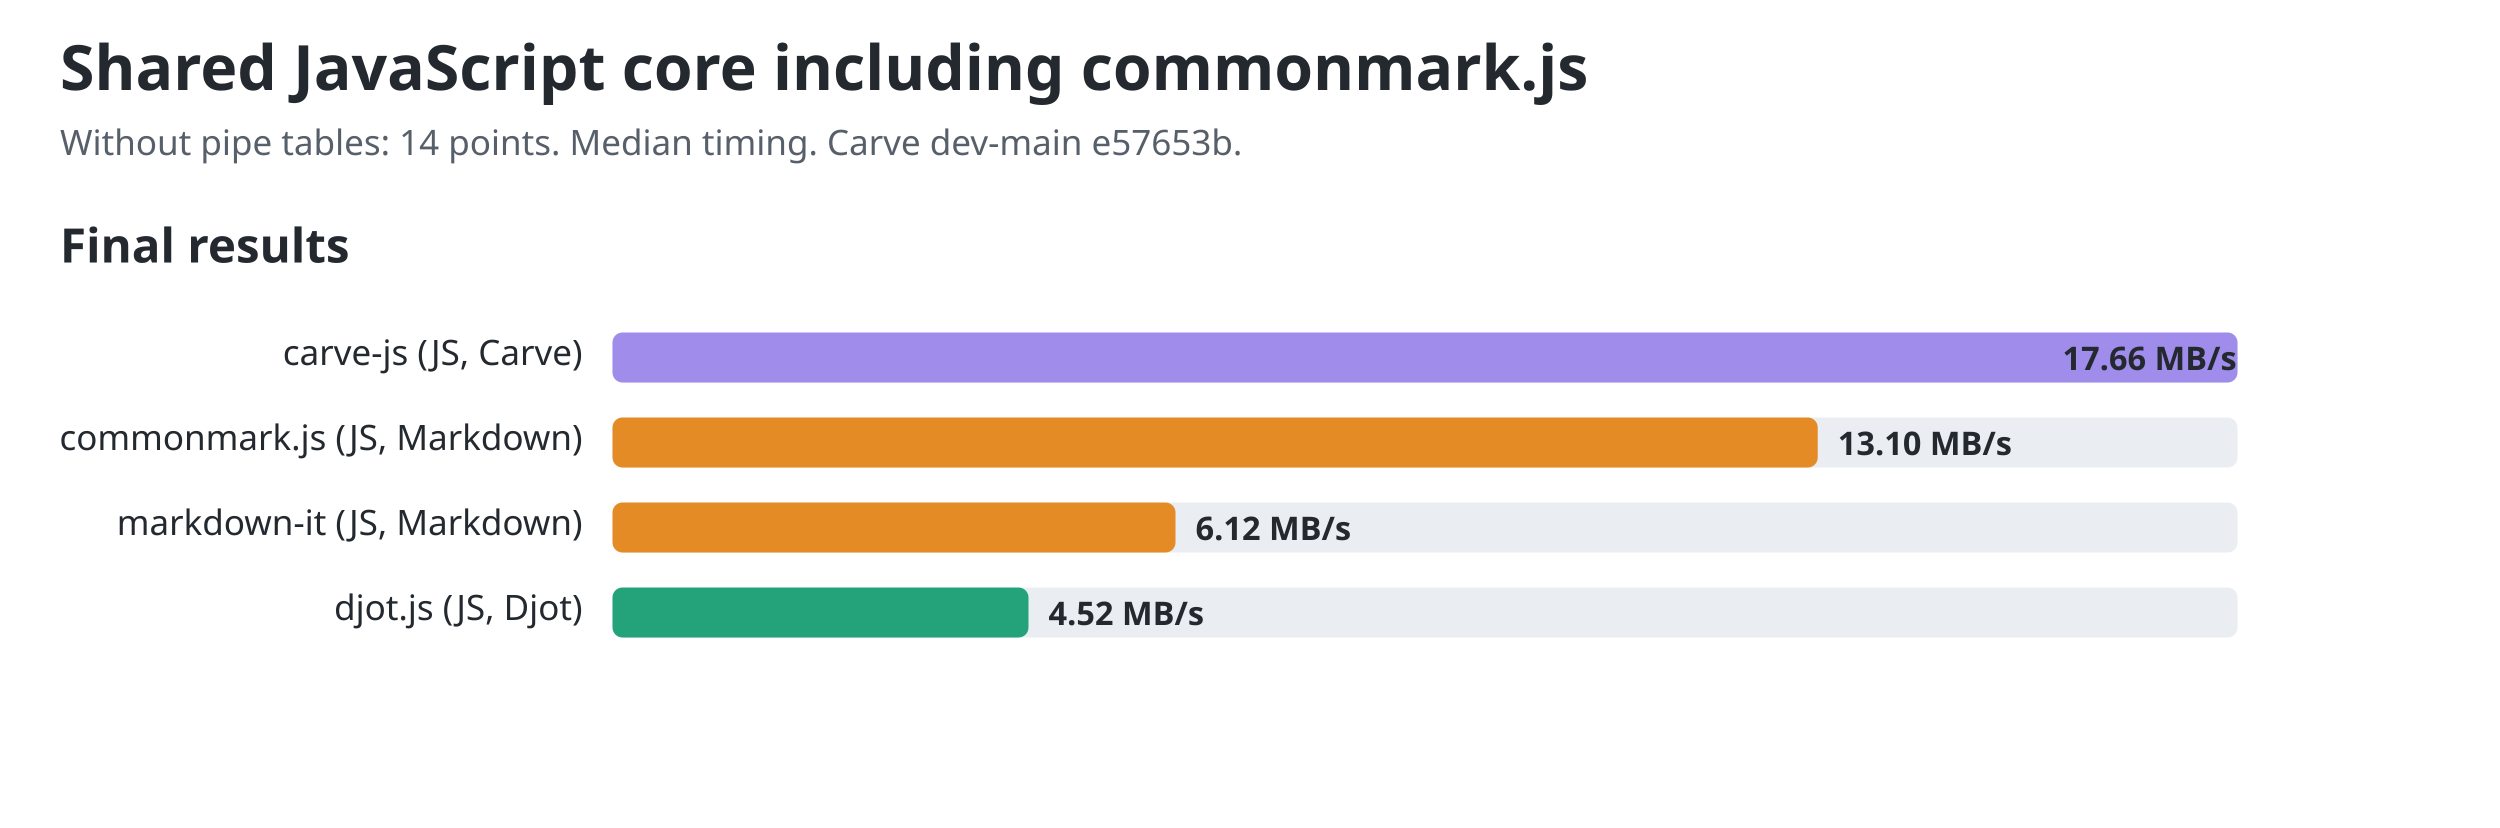
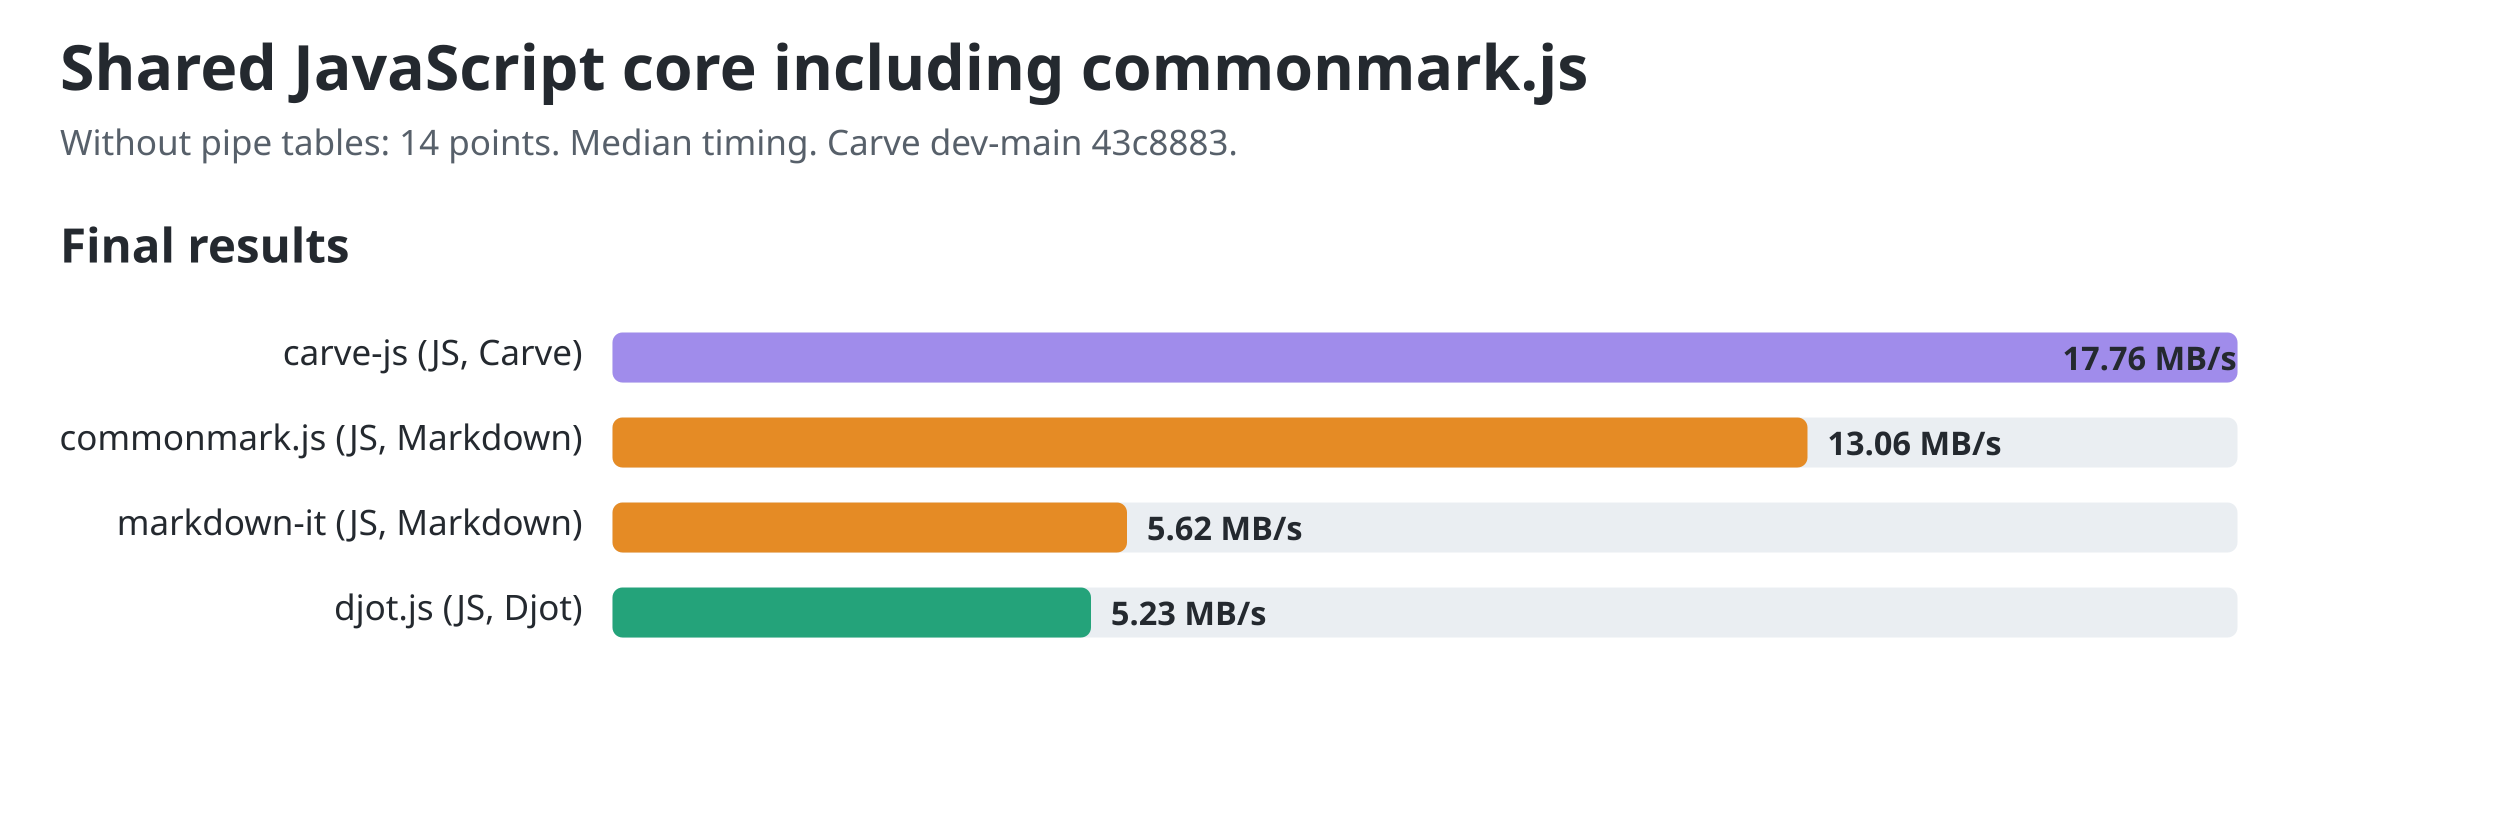
<svg xmlns="http://www.w3.org/2000/svg" width="1000" height="331" viewBox="0 0 1000 331" role="img" aria-labelledby="title desc">
  <style>text{font-family:ui-sans-serif,system-ui,sans-serif;fill:#24292f}.title{font-size:25px;font-weight:700}.sub{font-size:14px;fill:#57606a}.group{font-size:19px;font-weight:650}.label{font-size:14px}.value{font-size:13px;font-weight:650;fill:#24292f}.track{fill:#eaeef2}@media(prefers-color-scheme:dark){text,.value{fill:#f0f6fc}.sub{fill:#8c959f}.track{fill:#30363d}}</style>
  <text id="chart-title" class="title" x="24" y="36">Shared JavaScript core including commonmark.js</text>
-   <text class="sub" x="24" y="62">Without pipe tables: 14 points. Median timing. Carve dev-main e57653b.</text>
+   <text class="sub" x="24" y="62">Without pipe tables: 14 points. Median timing. Carve dev-main 43c8883.</text>
  <text class="group" x="24" y="105">Final results</text>
  <text class="label" x="233" y="146" text-anchor="end">carve-js (JS, Carve)</text>
  <rect class="track" x="245" y="133" width="650" height="20" rx="4" />
  <rect x="245" y="133" width="650.0" height="20" rx="4" fill="#a08ceb" />
-   <text class="value" x="825" y="148">17.66 MB/s</text>
+   <text class="value" x="825" y="148">17.76 MB/s</text>
  <text class="label" x="233" y="180" text-anchor="end">commonmark.js (JS, Markdown)</text>
  <rect class="track" x="245" y="167" width="650" height="20" rx="4" />
-   <rect x="245" y="167" width="482.1" height="20" rx="4" fill="#e58b25" />
-   <text class="value" x="735.124" y="182">13.10 MB/s</text>
+   <rect x="245" y="167" width="478.0" height="20" rx="4" fill="#e58b25" />
+   <text class="value" x="730.966" y="182">13.06 MB/s</text>
  <text class="label" x="233" y="214" text-anchor="end">markdown-it (JS, Markdown)</text>
  <rect class="track" x="245" y="201" width="650" height="20" rx="4" />
-   <rect x="245" y="201" width="225.2" height="20" rx="4" fill="#e58b25" />
-   <text class="value" x="478.219" y="216">6.12 MB/s</text>
+   <rect x="245" y="201" width="205.8" height="20" rx="4" fill="#e58b25" />
+   <text class="value" x="458.78" y="216">5.62 MB/s</text>
  <text class="label" x="233" y="248" text-anchor="end">djot.js (JS, Djot)</text>
  <rect class="track" x="245" y="235" width="650" height="20" rx="4" />
-   <rect x="245" y="235" width="166.4" height="20" rx="4" fill="#24a37a" />
-   <text class="value" x="419.396" y="250">4.52 MB/s</text>
+   <rect x="245" y="235" width="191.4" height="20" rx="4" fill="#24a37a" />
+   <text class="value" x="444.355" y="250">5.23 MB/s</text>
</svg>
